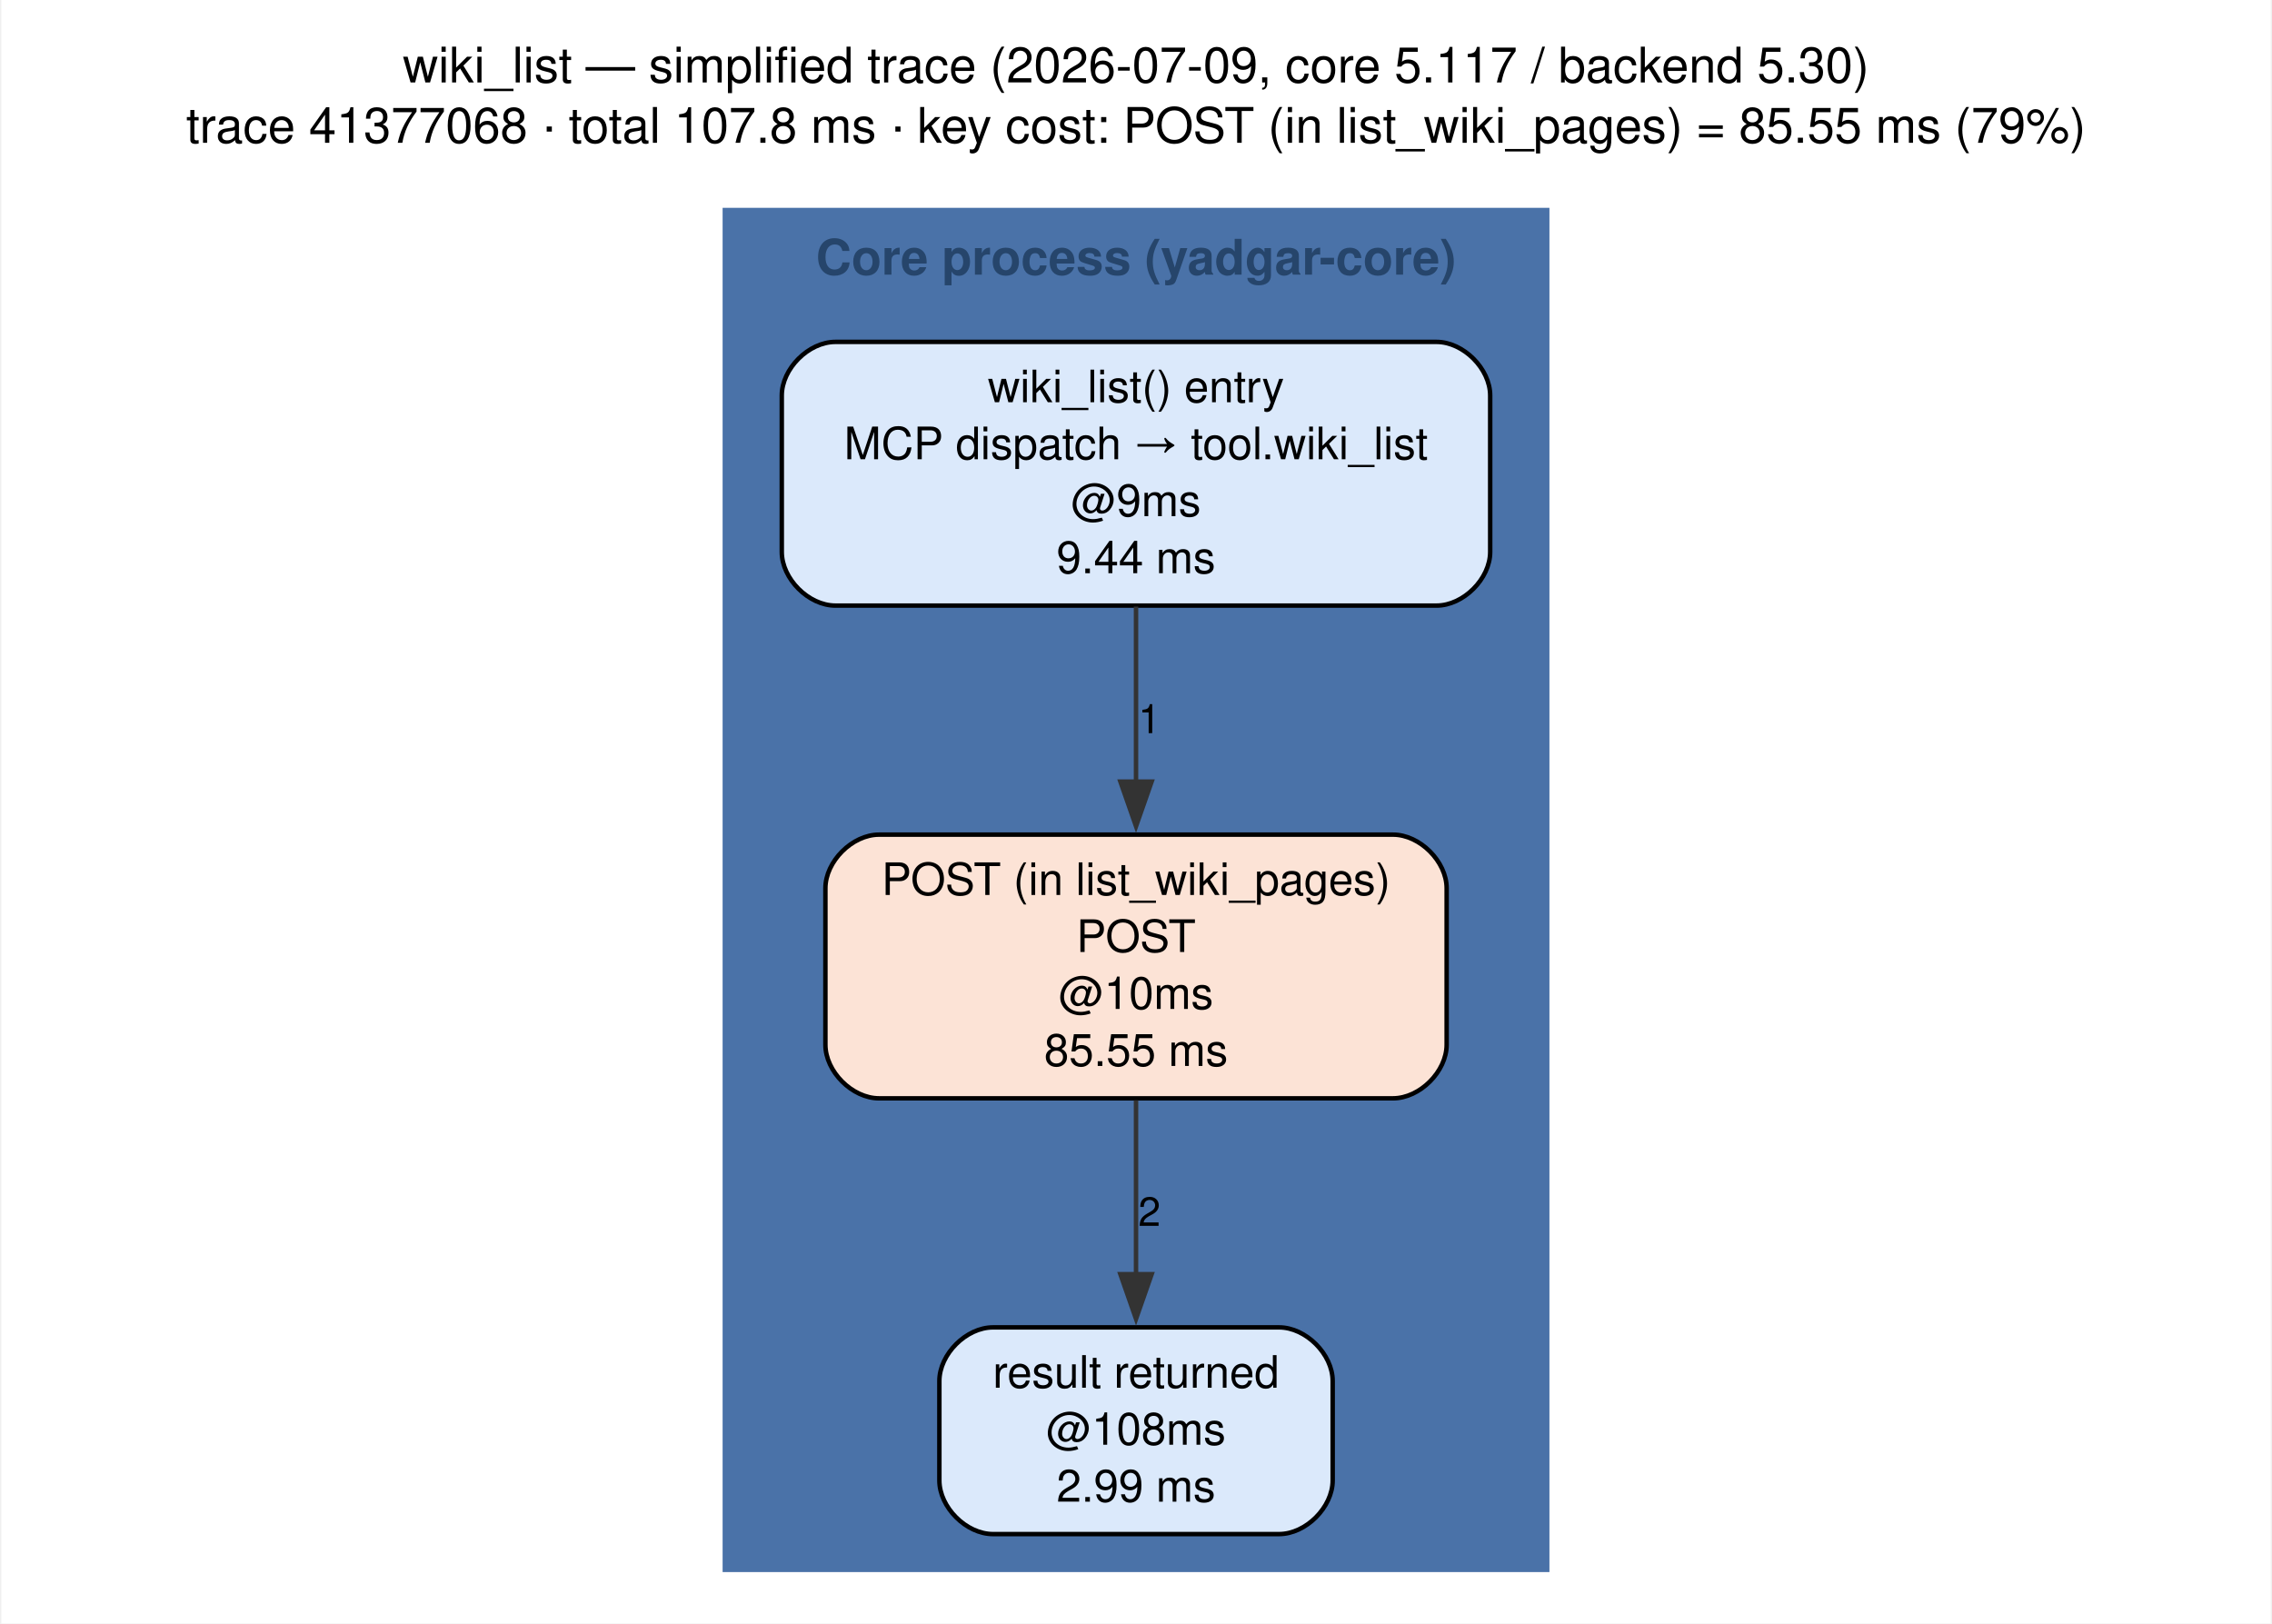
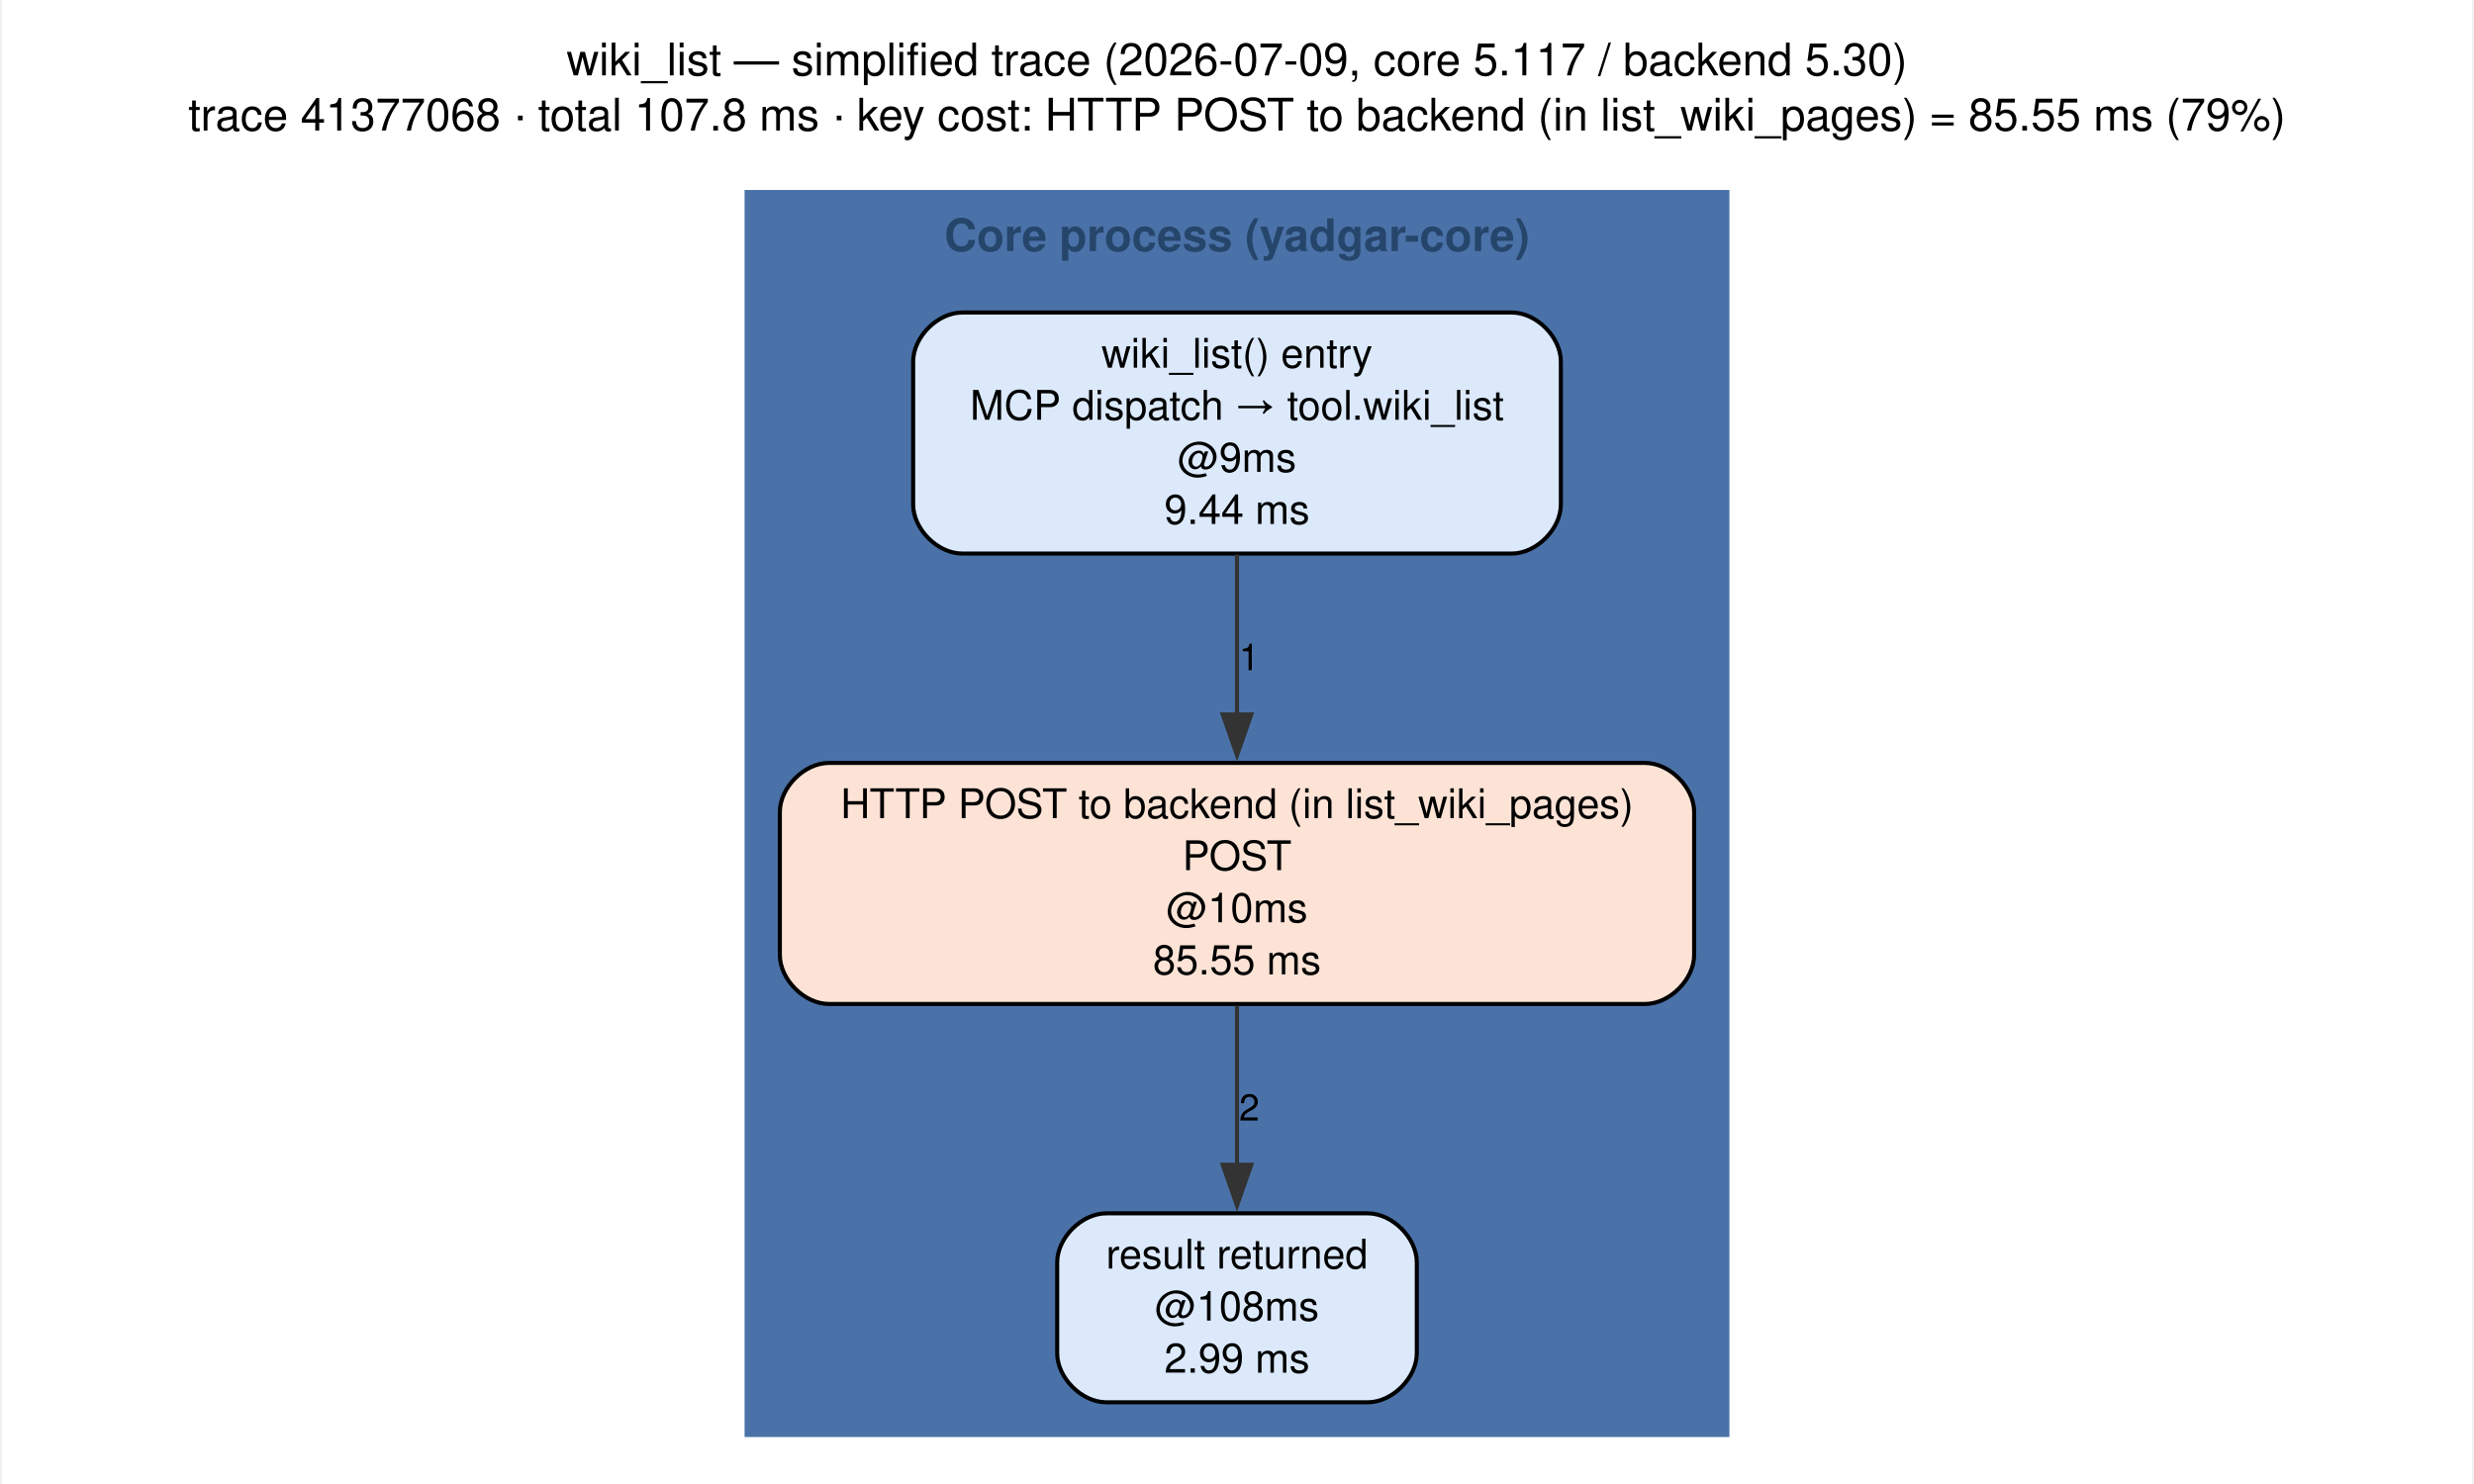
- <svg xmlns="http://www.w3.org/2000/svg" width="508pt" height="363pt" viewBox="0.00 0.00 507.75 363.25">
+ <svg xmlns="http://www.w3.org/2000/svg" width="605pt" height="363pt" viewBox="0.00 0.00 604.50 363.25">
  <g id="graph0" class="graph" transform="scale(1 1) rotate(0) translate(4 359.25)">
-     <polygon fill="white" stroke="none" points="-4,4 -4,-359.25 503.75,-359.25 503.75,4 -4,4" />
-     <text text-anchor="middle" x="249.88" y="-340.8" font-family="Helvetica,sans-Serif" font-size="11.00">wiki_list — simplified trace (2026-07-09, core 5.117 / backend 5.30)</text>
-     <text text-anchor="middle" x="249.88" y="-327.3" font-family="Helvetica,sans-Serif" font-size="11.00">trace 41377068 · total 107.8 ms · key cost: POST (in list_wiki_pages) = 85.55 ms (79%)</text>
+     <polygon fill="white" stroke="none" points="-4,4 -4,-359.25 600.5,-359.25 600.5,4 -4,4" />
+     <text text-anchor="middle" x="298.25" y="-340.8" font-family="Helvetica,sans-Serif" font-size="11.00">wiki_list — simplified trace (2026-07-09, core 5.117 / backend 5.30)</text>
+     <text text-anchor="middle" x="298.25" y="-327.3" font-family="Helvetica,sans-Serif" font-size="11.00">trace 41377068 · total 107.8 ms · key cost: HTTP POST to backend (in list_wiki_pages) = 85.55 ms (79%)</text>
    <g id="clust1" class="cluster">
-       <polygon fill="#4a72a8" stroke="#4a72a8" points="157.88,-8 157.88,-312.25 341.88,-312.25 341.88,-8 157.88,-8" />
-       <text text-anchor="middle" x="249.88" y="-297.8" font-family="Helvetica,sans-Serif" font-weight="bold" font-size="11.00" fill="#26456b">Core process (yadgar-core)</text>
+       <polygon fill="#4a72a8" stroke="#4a72a8" points="178.25,-8 178.25,-312.25 418.25,-312.25 418.25,-8 178.25,-8" />
+       <text text-anchor="middle" x="298.25" y="-297.8" font-family="Helvetica,sans-Serif" font-weight="bold" font-size="11.00" fill="#26456b">Core process (yadgar-core)</text>
    </g>
    <g id="node1" class="node">
-       <path fill="#dbe9fb" stroke="black" d="M317.12,-282.75C317.12,-282.75 182.62,-282.75 182.62,-282.75 176.62,-282.75 170.62,-276.75 170.62,-270.75 170.62,-270.75 170.62,-235.75 170.62,-235.75 170.62,-229.75 176.62,-223.75 182.62,-223.75 182.62,-223.75 317.12,-223.75 317.12,-223.75 323.12,-223.75 329.12,-229.75 329.12,-235.75 329.12,-235.75 329.12,-270.75 329.12,-270.75 329.12,-276.75 323.12,-282.75 317.12,-282.75" />
-       <text text-anchor="middle" x="249.88" y="-269.25" font-family="Helvetica,sans-Serif" font-size="10.00">wiki_list() entry</text>
-       <text text-anchor="middle" x="249.88" y="-256.5" font-family="Helvetica,sans-Serif" font-size="10.00">MCP dispatch → tool.wiki_list</text>
-       <text text-anchor="middle" x="249.88" y="-243.75" font-family="Helvetica,sans-Serif" font-size="10.00">@9ms</text>
-       <text text-anchor="middle" x="249.88" y="-231" font-family="Helvetica,sans-Serif" font-size="10.00">9.44 ms</text>
+       <path fill="#dbe9fb" stroke="black" d="M365.5,-282.75C365.5,-282.75 231,-282.75 231,-282.75 225,-282.75 219,-276.75 219,-270.75 219,-270.75 219,-235.75 219,-235.75 219,-229.75 225,-223.75 231,-223.75 231,-223.75 365.5,-223.75 365.5,-223.75 371.5,-223.75 377.5,-229.75 377.5,-235.75 377.5,-235.75 377.5,-270.75 377.5,-270.75 377.5,-276.75 371.5,-282.75 365.5,-282.75" />
+       <text text-anchor="middle" x="298.25" y="-269.25" font-family="Helvetica,sans-Serif" font-size="10.00">wiki_list() entry</text>
+       <text text-anchor="middle" x="298.25" y="-256.5" font-family="Helvetica,sans-Serif" font-size="10.00">MCP dispatch → tool.wiki_list</text>
+       <text text-anchor="middle" x="298.25" y="-243.75" font-family="Helvetica,sans-Serif" font-size="10.00">@9ms</text>
+       <text text-anchor="middle" x="298.25" y="-231" font-family="Helvetica,sans-Serif" font-size="10.00">9.44 ms</text>
    </g>
    <g id="node2" class="node">
-       <path fill="#fce3d6" stroke="black" d="M307.38,-172.5C307.38,-172.5 192.38,-172.5 192.38,-172.5 186.38,-172.5 180.38,-166.5 180.38,-160.5 180.38,-160.5 180.38,-125.5 180.38,-125.5 180.38,-119.5 186.38,-113.5 192.38,-113.5 192.38,-113.5 307.38,-113.5 307.38,-113.5 313.38,-113.5 319.38,-119.5 319.38,-125.5 319.38,-125.5 319.38,-160.5 319.38,-160.5 319.38,-166.5 313.38,-172.5 307.38,-172.5" />
-       <text text-anchor="middle" x="249.88" y="-159" font-family="Helvetica,sans-Serif" font-size="10.00">POST (in list_wiki_pages)</text>
-       <text text-anchor="middle" x="249.88" y="-146.25" font-family="Helvetica,sans-Serif" font-size="10.00">POST</text>
-       <text text-anchor="middle" x="249.88" y="-133.5" font-family="Helvetica,sans-Serif" font-size="10.00">@10ms</text>
-       <text text-anchor="middle" x="249.88" y="-120.75" font-family="Helvetica,sans-Serif" font-size="10.00">85.55 ms</text>
+       <path fill="#fce3d6" stroke="black" d="M398.12,-172.5C398.12,-172.5 198.38,-172.5 198.38,-172.5 192.38,-172.5 186.38,-166.5 186.38,-160.5 186.38,-160.5 186.38,-125.5 186.38,-125.5 186.38,-119.5 192.38,-113.5 198.38,-113.5 198.38,-113.5 398.12,-113.5 398.12,-113.5 404.12,-113.5 410.12,-119.5 410.12,-125.5 410.12,-125.5 410.12,-160.5 410.12,-160.5 410.12,-166.5 404.12,-172.5 398.12,-172.5" />
+       <text text-anchor="middle" x="298.25" y="-159" font-family="Helvetica,sans-Serif" font-size="10.00">HTTP POST to backend (in list_wiki_pages)</text>
+       <text text-anchor="middle" x="298.25" y="-146.25" font-family="Helvetica,sans-Serif" font-size="10.00">POST</text>
+       <text text-anchor="middle" x="298.25" y="-133.5" font-family="Helvetica,sans-Serif" font-size="10.00">@10ms</text>
+       <text text-anchor="middle" x="298.25" y="-120.75" font-family="Helvetica,sans-Serif" font-size="10.00">85.55 ms</text>
    </g>
    <g id="edge1" class="edge">
-       <path fill="none" stroke="#333333" d="M249.88,-223.53C249.88,-211.41 249.88,-197.11 249.88,-183.99" />
-       <polygon fill="#333333" stroke="#333333" points="253.38,-184.37 249.88,-174.37 246.38,-184.37 253.38,-184.37" />
-       <text text-anchor="middle" x="252.88" y="-195.2" font-family="Helvetica,sans-Serif" font-size="9.00">1</text>
+       <path fill="none" stroke="#333333" d="M298.25,-223.53C298.25,-211.41 298.25,-197.11 298.25,-183.99" />
+       <polygon fill="#333333" stroke="#333333" points="301.75,-184.37 298.25,-174.37 294.75,-184.37 301.75,-184.37" />
+       <text text-anchor="middle" x="301.25" y="-195.2" font-family="Helvetica,sans-Serif" font-size="9.00">1</text>
    </g>
    <g id="node3" class="node">
-       <path fill="#dbe9fb" stroke="black" d="M281.88,-62.25C281.88,-62.25 217.88,-62.25 217.88,-62.25 211.88,-62.25 205.88,-56.25 205.88,-50.25 205.88,-50.25 205.88,-28 205.88,-28 205.88,-22 211.88,-16 217.88,-16 217.88,-16 281.88,-16 281.88,-16 287.88,-16 293.88,-22 293.88,-28 293.88,-28 293.88,-50.25 293.88,-50.25 293.88,-56.25 287.88,-62.25 281.88,-62.25" />
-       <text text-anchor="middle" x="249.88" y="-48.75" font-family="Helvetica,sans-Serif" font-size="10.00">result returned</text>
-       <text text-anchor="middle" x="249.88" y="-36" font-family="Helvetica,sans-Serif" font-size="10.00">@108ms</text>
-       <text text-anchor="middle" x="249.88" y="-23.25" font-family="Helvetica,sans-Serif" font-size="10.00">2.99 ms</text>
+       <path fill="#dbe9fb" stroke="black" d="M330.25,-62.25C330.25,-62.25 266.25,-62.25 266.25,-62.25 260.25,-62.25 254.25,-56.25 254.25,-50.25 254.25,-50.25 254.25,-28 254.25,-28 254.25,-22 260.25,-16 266.25,-16 266.25,-16 330.25,-16 330.25,-16 336.25,-16 342.25,-22 342.25,-28 342.25,-28 342.25,-50.25 342.25,-50.25 342.25,-56.25 336.25,-62.25 330.25,-62.25" />
+       <text text-anchor="middle" x="298.25" y="-48.75" font-family="Helvetica,sans-Serif" font-size="10.00">result returned</text>
+       <text text-anchor="middle" x="298.25" y="-36" font-family="Helvetica,sans-Serif" font-size="10.00">@108ms</text>
+       <text text-anchor="middle" x="298.25" y="-23.25" font-family="Helvetica,sans-Serif" font-size="10.00">2.99 ms</text>
    </g>
    <g id="edge2" class="edge">
-       <path fill="none" stroke="#333333" d="M249.88,-113.08C249.88,-100.95 249.88,-86.77 249.88,-74.14" />
-       <polygon fill="#333333" stroke="#333333" points="253.38,-74.15 249.88,-64.15 246.38,-74.15 253.38,-74.15" />
-       <text text-anchor="middle" x="252.88" y="-84.95" font-family="Helvetica,sans-Serif" font-size="9.00">2</text>
+       <path fill="none" stroke="#333333" d="M298.25,-113.08C298.25,-100.95 298.25,-86.77 298.25,-74.14" />
+       <polygon fill="#333333" stroke="#333333" points="301.75,-74.15 298.25,-64.15 294.75,-74.15 301.75,-74.15" />
+       <text text-anchor="middle" x="301.25" y="-84.95" font-family="Helvetica,sans-Serif" font-size="9.00">2</text>
    </g>
  </g>
</svg>
